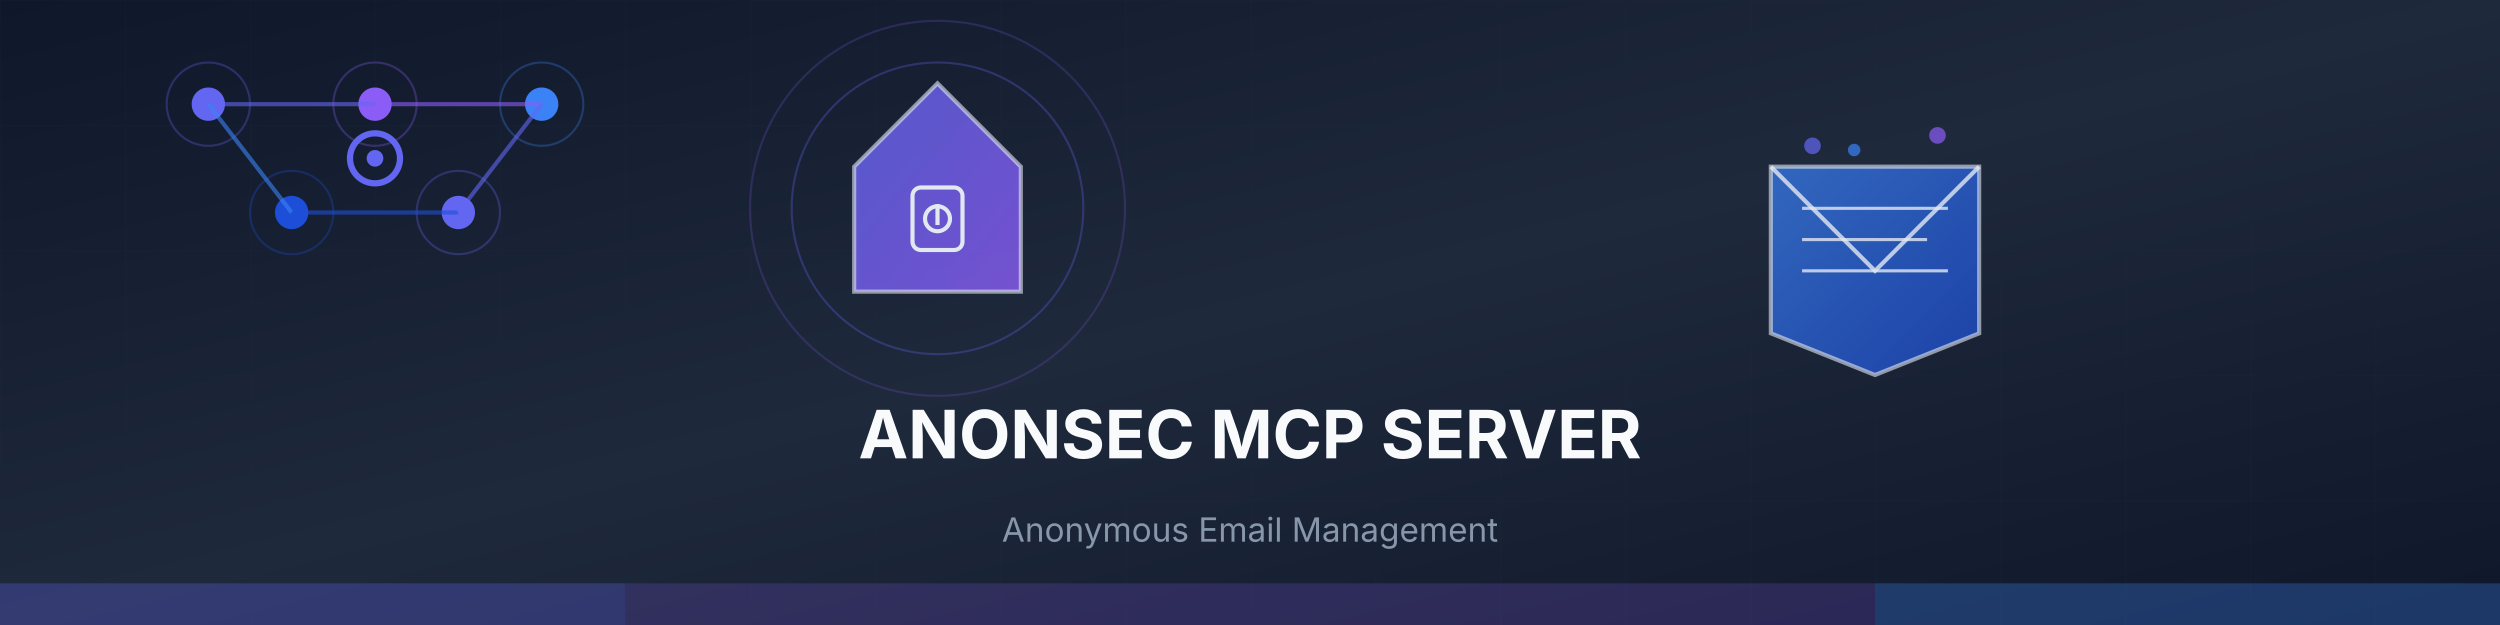
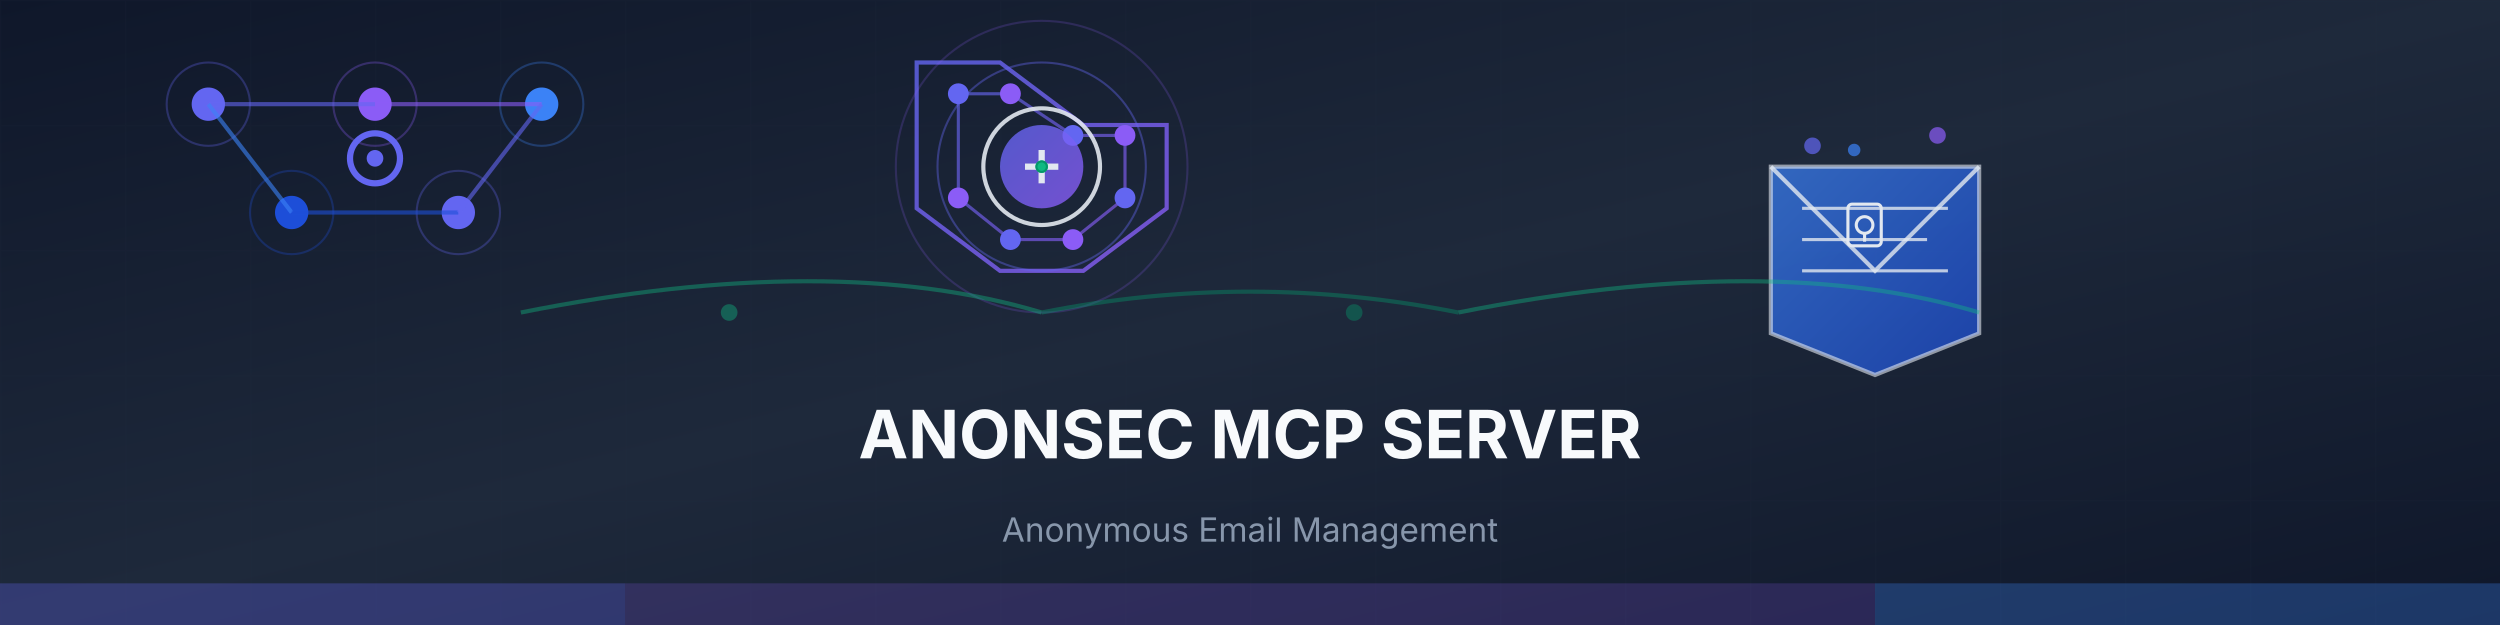
<svg xmlns="http://www.w3.org/2000/svg" viewBox="0 0 1200 300" width="100%" height="auto" preserveAspectRatio="none">
  <style>
    @keyframes float {
      0%, 100% { transform: translateY(0); }
      50% { transform: translateY(-10px); }
    }
    @keyframes pulse {
      0%, 100% { opacity: 0.7; }
      50% { opacity: 1; }
    }
    @keyframes glow {
      0%, 100% { filter: drop-shadow(0 0 5px rgba(99, 102, 241, 0.3)); }
      50% { filter: drop-shadow(0 0 20px rgba(99, 102, 241, 0.6)); }
    }
    @keyframes rotate {
      from { transform: rotate(0deg); }
      to { transform: rotate(360deg); }
    }
+     @keyframes spin {
+       from { transform: rotate(0deg); }
+       to { transform: rotate(360deg); }
+     }
    .circuit-grid {
      animation: float 6s ease-in-out infinite;
    }
-     .shield {
-       animation: pulse 4s ease-in-out infinite;
+     .mcp-node {
+       animation: spin 30s linear infinite;
+       transform-origin: center;
    }
    .envelope {
      animation: float 5s ease-in-out infinite reverse;
    }
    .node {
      animation: glow 3s ease-in-out infinite;
    }
    .pulse-ring {
      transform-origin: center;
      animation: rotate 20s linear infinite;
    }
+     .data-flow {
+       animation: float 7s ease-in-out infinite;
+     }
  </style>
  <defs>
    <linearGradient id="bgGradient" x1="0%" y1="0%" x2="100%" y2="100%">
      <stop offset="0%" style="stop-color:#0f172a;stop-opacity:1" />
      <stop offset="50%" style="stop-color:#1e293b;stop-opacity:1" />
      <stop offset="100%" style="stop-color:#0f172a;stop-opacity:1" />
    </linearGradient>
-     <linearGradient id="shieldGradient" x1="0%" y1="0%" x2="100%" y2="100%">
+     <linearGradient id="mcpGradient" x1="0%" y1="0%" x2="100%" y2="100%">
      <stop offset="0%" style="stop-color:#6366f1;stop-opacity:0.8" />
      <stop offset="100%" style="stop-color:#8b5cf6;stop-opacity:0.8" />
    </linearGradient>
    <linearGradient id="envelopeGradient" x1="0%" y1="0%" x2="100%" y2="100%">
      <stop offset="0%" style="stop-color:#3b82f6;stop-opacity:0.7" />
      <stop offset="100%" style="stop-color:#1d4ed8;stop-opacity:0.7" />
+     </linearGradient>
+     <linearGradient id="dataGradient" x1="0%" y1="0%" x2="100%" y2="100%">
+       <stop offset="0%" style="stop-color:#10b981;stop-opacity:0.6" />
+       <stop offset="100%" style="stop-color:#059669;stop-opacity:0.6" />
    </linearGradient>
    <radialGradient id="nodeGradient" cx="50%" cy="50%" r="50%" fx="50%" fy="50%">
      <stop offset="0%" style="stop-color:#6366f1;stop-opacity:1" />
      <stop offset="100%" style="stop-color:#6366f1;stop-opacity:0" />
    </radialGradient>
    <filter id="blur" x="-20%" y="-20%" width="140%" height="140%">
      <feGaussianBlur stdDeviation="2" />
    </filter>
    <pattern id="gridPattern" width="60" height="60" patternUnits="userSpaceOnUse">
      <path d="M 60 0 L 0 0 0 60" fill="none" stroke="#1e293b" stroke-width="1" opacity="0.3" />
    </pattern>
  </defs>
  <rect width="100%" height="100%" fill="url(#bgGradient)" />
  <rect width="100%" height="100%" fill="url(#gridPattern)" opacity="0.5" />
  <g class="circuit-grid" transform="translate(100, 50)">
    <g class="node" transform="translate(0, 0)">
      <circle cx="0" cy="0" r="8" fill="#6366f1" />
      <circle cx="0" cy="0" r="20" fill="none" stroke="#6366f1" stroke-width="1" opacity="0.3" />
    </g>
    <g class="node" transform="translate(80, 0)">
      <circle cx="0" cy="0" r="8" fill="#8b5cf6" />
      <circle cx="0" cy="0" r="20" fill="none" stroke="#8b5cf6" stroke-width="1" opacity="0.3" />
    </g>
    <g class="node" transform="translate(160, 0)">
      <circle cx="0" cy="0" r="8" fill="#3b82f6" />
      <circle cx="0" cy="0" r="20" fill="none" stroke="#3b82f6" stroke-width="1" opacity="0.3" />
    </g>
    <g class="node" transform="translate(40, 52)">
      <circle cx="0" cy="0" r="8" fill="#1d4ed8" />
      <circle cx="0" cy="0" r="20" fill="none" stroke="#1d4ed8" stroke-width="1" opacity="0.3" />
    </g>
    <g class="node" transform="translate(120, 52)">
      <circle cx="0" cy="0" r="8" fill="#6366f1" />
      <circle cx="0" cy="0" r="20" fill="none" stroke="#6366f1" stroke-width="1" opacity="0.3" />
    </g>
    <line x1="0" y1="0" x2="80" y2="0" stroke="#6366f1" stroke-width="2" opacity="0.6" />
    <line x1="80" y1="0" x2="160" y2="0" stroke="#8b5cf6" stroke-width="2" opacity="0.6" />
    <line x1="0" y1="0" x2="40" y2="52" stroke="#3b82f6" stroke-width="2" opacity="0.6" />
    <line x1="40" y1="52" x2="120" y2="52" stroke="#1d4ed8" stroke-width="2" opacity="0.6" />
    <line x1="120" y1="52" x2="160" y2="0" stroke="#6366f1" stroke-width="2" opacity="0.6" />
-     <circle cx="80" cy="26" r="12" fill="none" stroke="#6366f1" stroke-width="3" class="shield">
+     <circle cx="80" cy="26" r="12" fill="none" stroke="#6366f1" stroke-width="3">
      <animate attributeName="r" values="12;16;12" dur="3s" repeatCount="indefinite" />
    </circle>
-     <circle cx="80" cy="26" r="4" fill="#6366f1" class="shield" />
+     <circle cx="80" cy="26" r="4" fill="#6366f1" />
  </g>
-   <g class="shield" transform="translate(450, 100)">
-     <path d="M 0 -60 L 40 -20 L 40 40 L -40 40 L -40 -20 Z" fill="url(#shieldGradient)" stroke="none" />
-     <path d="M 0 -60 L 40 -20 L 40 40 L -40 40 L -40 -20 Z" fill="none" stroke="#e2e8f0" stroke-width="2" opacity="0.6" />
-     <rect x="-12" y="-10" width="24" height="30" rx="4" fill="none" stroke="#e2e8f0" stroke-width="2" />
-     <circle cx="0" cy="5" r="6" fill="none" stroke="#e2e8f0" stroke-width="2" />
-     <line x1="0" y1="-2" x2="0" y2="8" stroke="#e2e8f0" stroke-width="2" />
-     <circle cx="0" cy="0" r="70" fill="none" stroke="#6366f1" stroke-width="1" opacity="0.3" class="pulse-ring" />
-     <circle cx="0" cy="0" r="90" fill="none" stroke="#8b5cf6" stroke-width="1" opacity="0.2" class="pulse-ring" />
+   <g class="mcp-node" transform="translate(500, 80)">
+     <path d="M -60 -50 L -20 -50 L 20 -20 L 60 -20 L 60 20 L 20 50 L -20 50 L -60 20 Z" fill="none" stroke="url(#mcpGradient)" stroke-width="2" />
+     <path d="M -40 -35 L -15 -35 L 15 -15 L 40 -15 L 40 15 L 15 35 L -15 35 L -40 15 Z" fill="none" stroke="url(#mcpGradient)" stroke-width="1.5" opacity="0.8">
+       <animate attributeName="opacity" values="0.6;1;0.6" dur="3s" repeatCount="indefinite" />
+     </path>
+     <circle cx="-40" cy="-35" r="5" fill="#6366f1" />
+     <circle cx="-15" cy="-35" r="5" fill="#8b5cf6" />
+     <circle cx="15" cy="-15" r="5" fill="#6366f1" />
+     <circle cx="40" cy="-15" r="5" fill="#8b5cf6" />
+     <circle cx="40" cy="15" r="5" fill="#6366f1" />
+     <circle cx="15" cy="35" r="5" fill="#8b5cf6" />
+     <circle cx="-15" cy="35" r="5" fill="#6366f1" />
+     <circle cx="-40" cy="15" r="5" fill="#8b5cf6" />
+     <circle cx="0" cy="0" r="20" fill="url(#mcpGradient)" />
+     <circle cx="0" cy="0" r="28" fill="none" stroke="#e2e8f0" stroke-width="2" opacity="0.9" />
+     <line x1="-8" y1="0" x2="8" y2="0" stroke="#e2e8f0" stroke-width="3" />
+     <line x1="0" y1="-8" x2="0" y2="8" stroke="#e2e8f0" stroke-width="3" />
+     <circle cx="0" cy="0" r="50" fill="none" stroke="#6366f1" stroke-width="1" opacity="0.4" class="pulse-ring" />
+     <circle cx="0" cy="0" r="70" fill="none" stroke="#8b5cf6" stroke-width="1" opacity="0.2" class="pulse-ring" />
+     <circle cx="0" cy="0" r="3" fill="#10b981" class="data-flow">
+       <animateMotion path="M 0,0 25,-20 -25,20 0,0" dur="8s" repeatCount="indefinite" />
+     </circle>
+     <circle cx="0" cy="0" r="3" fill="#059669" class="data-flow">
+       <animateMotion path="M 0,0 -20,25 20,-25 0,0" dur="6s" repeatCount="indefinite" />
+     </circle>
+     <circle cx="0" cy="0" r="2" fill="#10b981" class="data-flow">
+       <animateMotion path="M 0,0 15,15 -15,-15 0,0" dur="5s" repeatCount="indefinite" />
+     </circle>
  </g>
  <g class="envelope" transform="translate(850, 80)">
    <path d="M 0 0 L 100 0 L 100 80 L 50 100 L 0 80 Z" fill="url(#envelopeGradient)" stroke="none" />
    <path d="M 0 0 L 100 0 L 100 80 L 50 100 L 0 80 Z" fill="none" stroke="#e2e8f0" stroke-width="2" opacity="0.6" />
    <path d="M 0 0 L 50 50 L 100 0" fill="none" stroke="#e2e8f0" stroke-width="2" opacity="0.8" />
    <line x1="15" y1="20" x2="85" y2="20" stroke="#e2e8f0" stroke-width="1.5" opacity="0.8" />
    <line x1="15" y1="35" x2="75" y2="35" stroke="#e2e8f0" stroke-width="1.5" opacity="0.8" />
    <line x1="15" y1="50" x2="85" y2="50" stroke="#e2e8f0" stroke-width="1.5" opacity="0.8" />
    <circle cx="20" cy="-10" r="4" fill="#6366f1" opacity="0.7">
      <animate attributeName="cy" values="-10;5;-10" dur="4s" repeatCount="indefinite" />
    </circle>
    <circle cx="80" cy="-15" r="4" fill="#8b5cf6" opacity="0.7">
      <animate attributeName="cy" values="-15;10;-15" dur="5s" repeatCount="indefinite" />
    </circle>
    <circle cx="40" cy="-8" r="3" fill="#3b82f6" opacity="0.7">
      <animate attributeName="cy" values="-8;8;-8" dur="3s" repeatCount="indefinite" />
    </circle>
+     <g transform="translate(45, 30)">
+       <rect x="-8" y="-12" width="16" height="20" rx="2" fill="none" stroke="#e2e8f0" stroke-width="1.5" />
+       <circle cx="0" cy="-2" r="4" fill="none" stroke="#e2e8f0" stroke-width="1.5" />
+       <line x1="0" y1="2" x2="0" y2="6" stroke="#e2e8f0" stroke-width="1.5" />
+     </g>
+   </g>
+   <g transform="translate(0, 150)" opacity="0.4">
+     <path d="M 250 0 Q 400 -30 500 0" fill="none" stroke="#10b981" stroke-width="2" />
+     <path d="M 500 0 Q 600 -20 700 0" fill="none" stroke="#059669" stroke-width="2" />
+     <path d="M 700 0 Q 850 -30 950 0" fill="none" stroke="#10b981" stroke-width="2" />
+     <circle cx="350" cy="0" r="4" fill="#10b981" class="data-flow">
+       <animateMotion path="M 0,0 100,0" dur="5s" repeatCount="indefinite" />
+     </circle>
+     <circle cx="650" cy="0" r="4" fill="#059669" class="data-flow">
+       <animateMotion path="M 0,0 -100,0" dur="6s" repeatCount="indefinite" />
+     </circle>
  </g>
  <g transform="translate(600, 220)" text-anchor="middle">
    <text x="0" y="0" font-family="Inter, -apple-system, BlinkMacSystemFont, 'Segoe UI', sans-serif" font-size="32" font-weight="700" fill="#f8fafc">
      ANONSEC MCP SERVER
    </text>
    <text x="0" y="40" font-family="Inter, -apple-system, BlinkMacSystemFont, 'Segoe UI', sans-serif" font-size="16" font-weight="400" fill="#94a3b8" opacity="0.9">
      Anonymous Email Management
    </text>
  </g>
  <g transform="translate(0, 280)">
    <rect x="0" y="0" width="300" height="20" fill="#6366f1" opacity="0.3" />
    <rect x="300" y="0" width="600" height="20" fill="#8b5cf6" opacity="0.2" />
    <rect x="900" y="0" width="300" height="20" fill="#3b82f6" opacity="0.3" />
  </g>
</svg>
